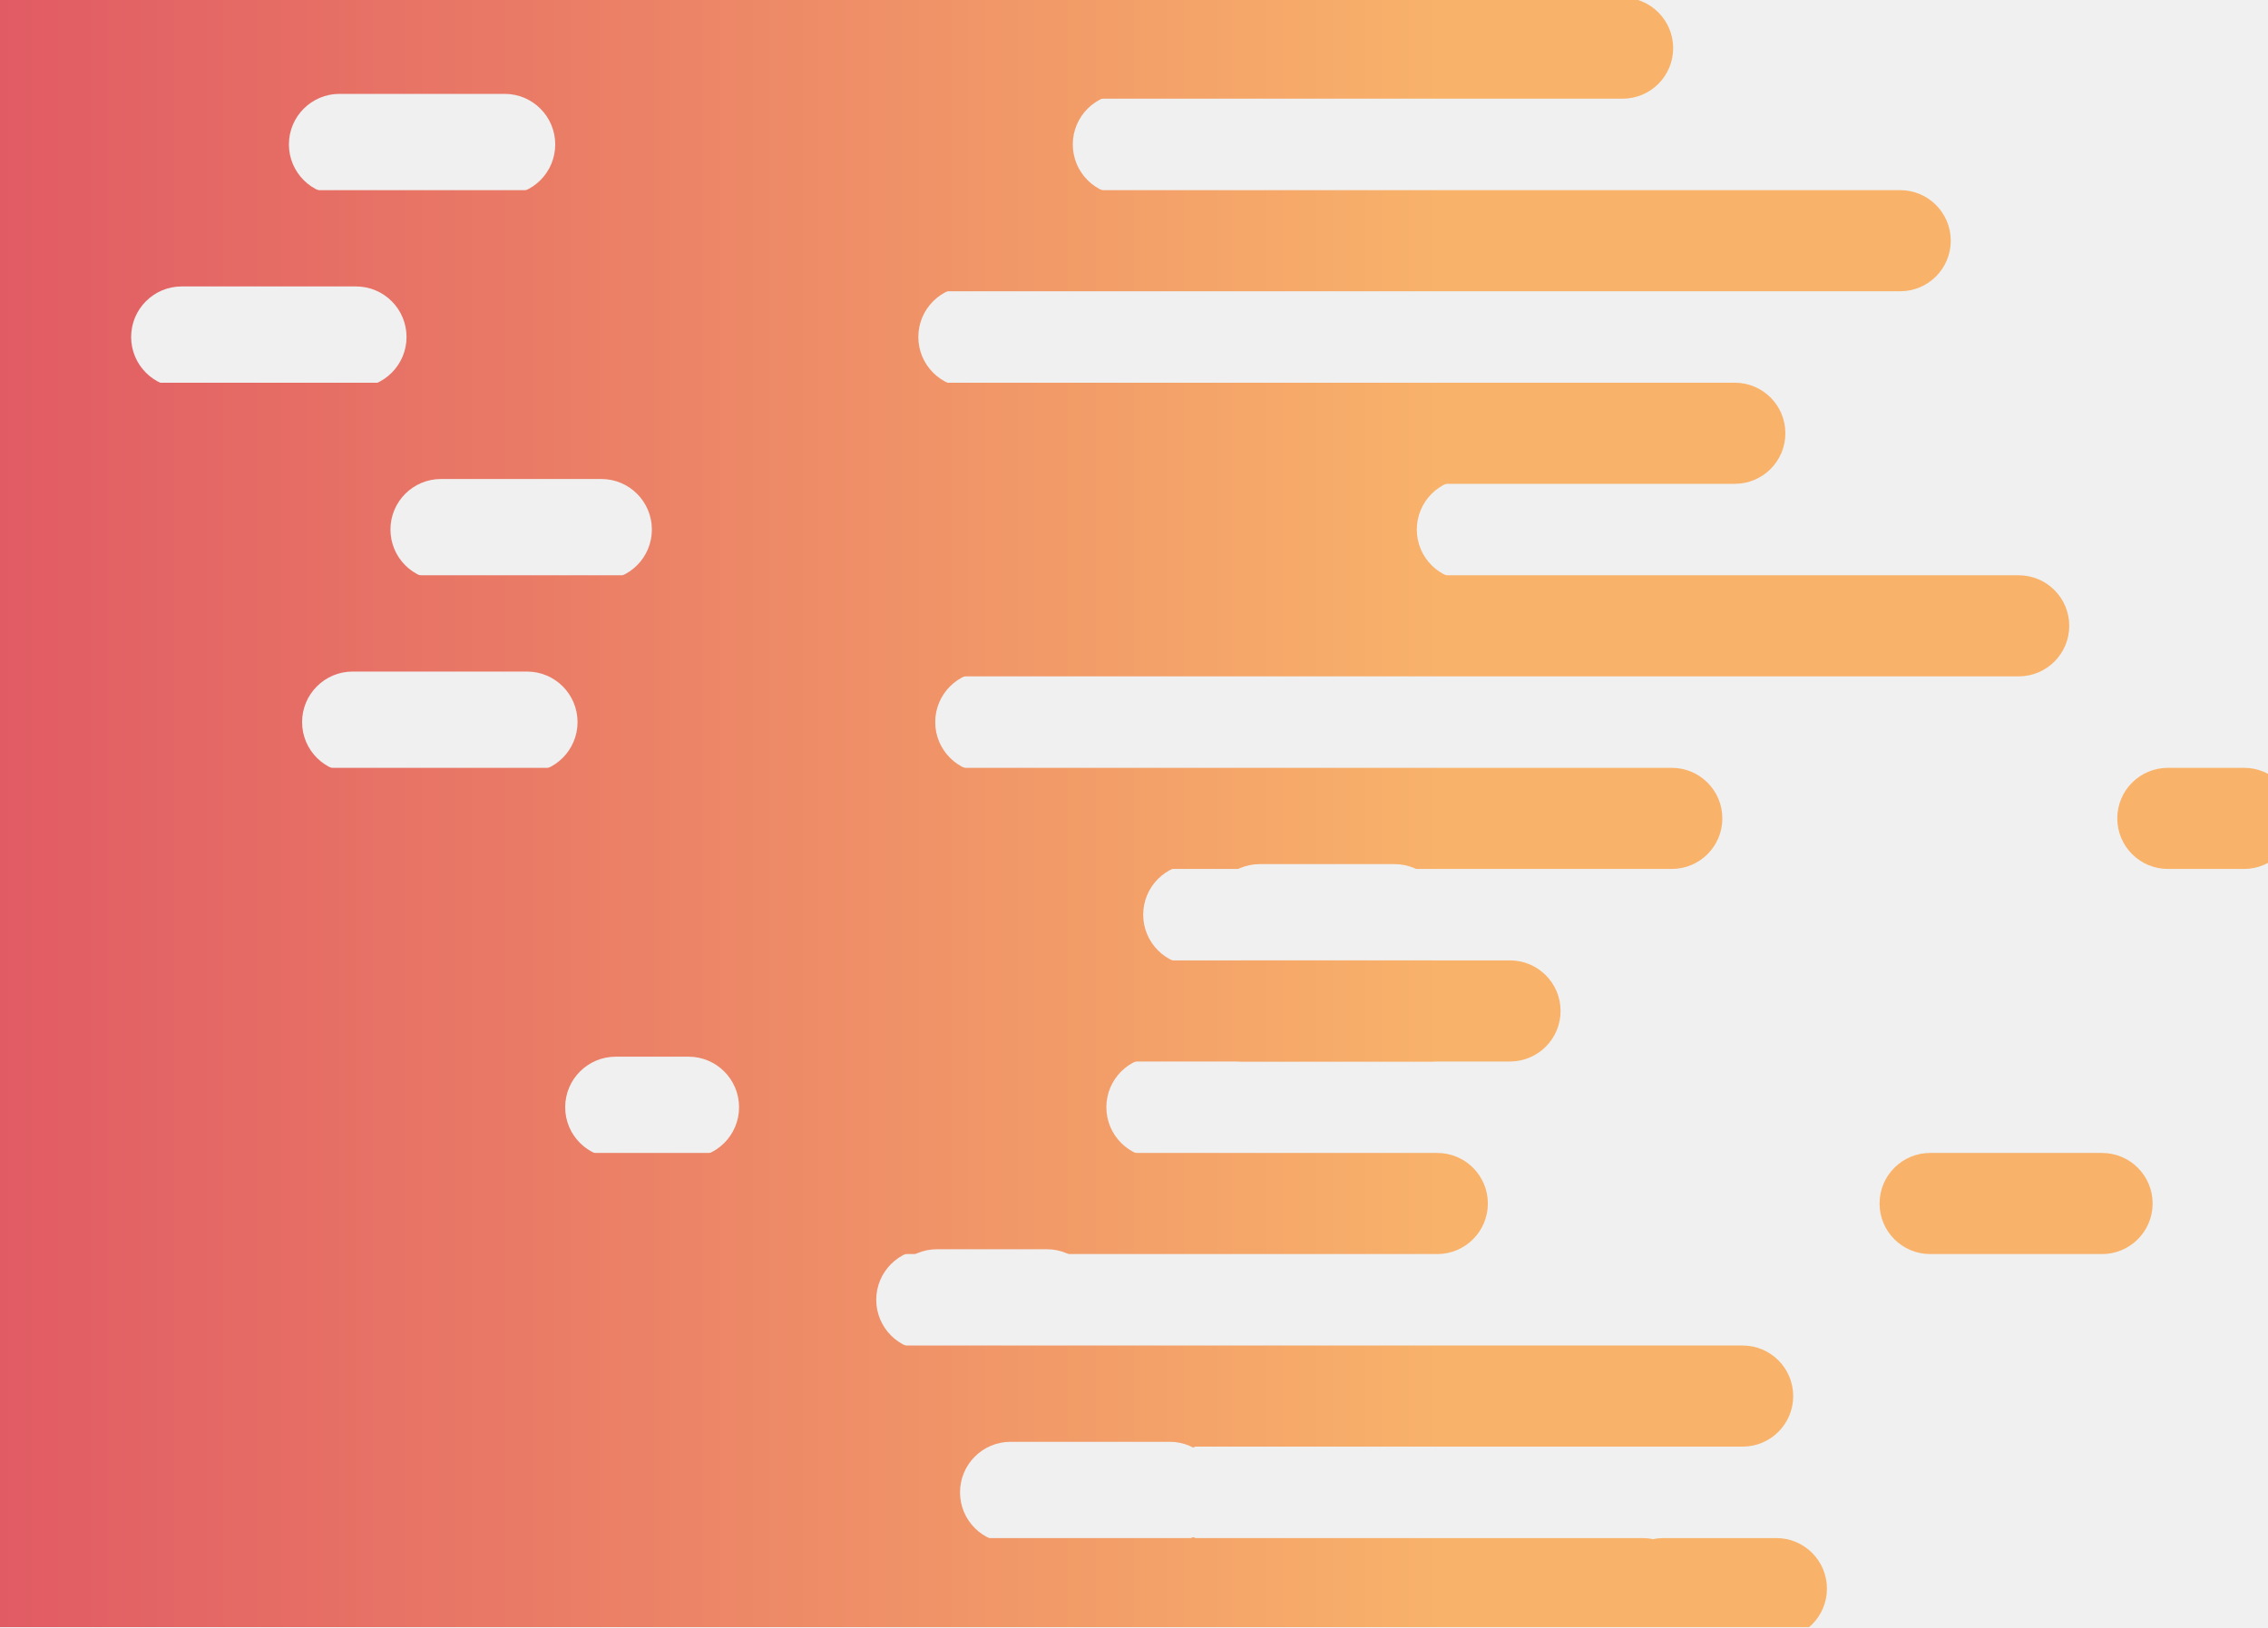
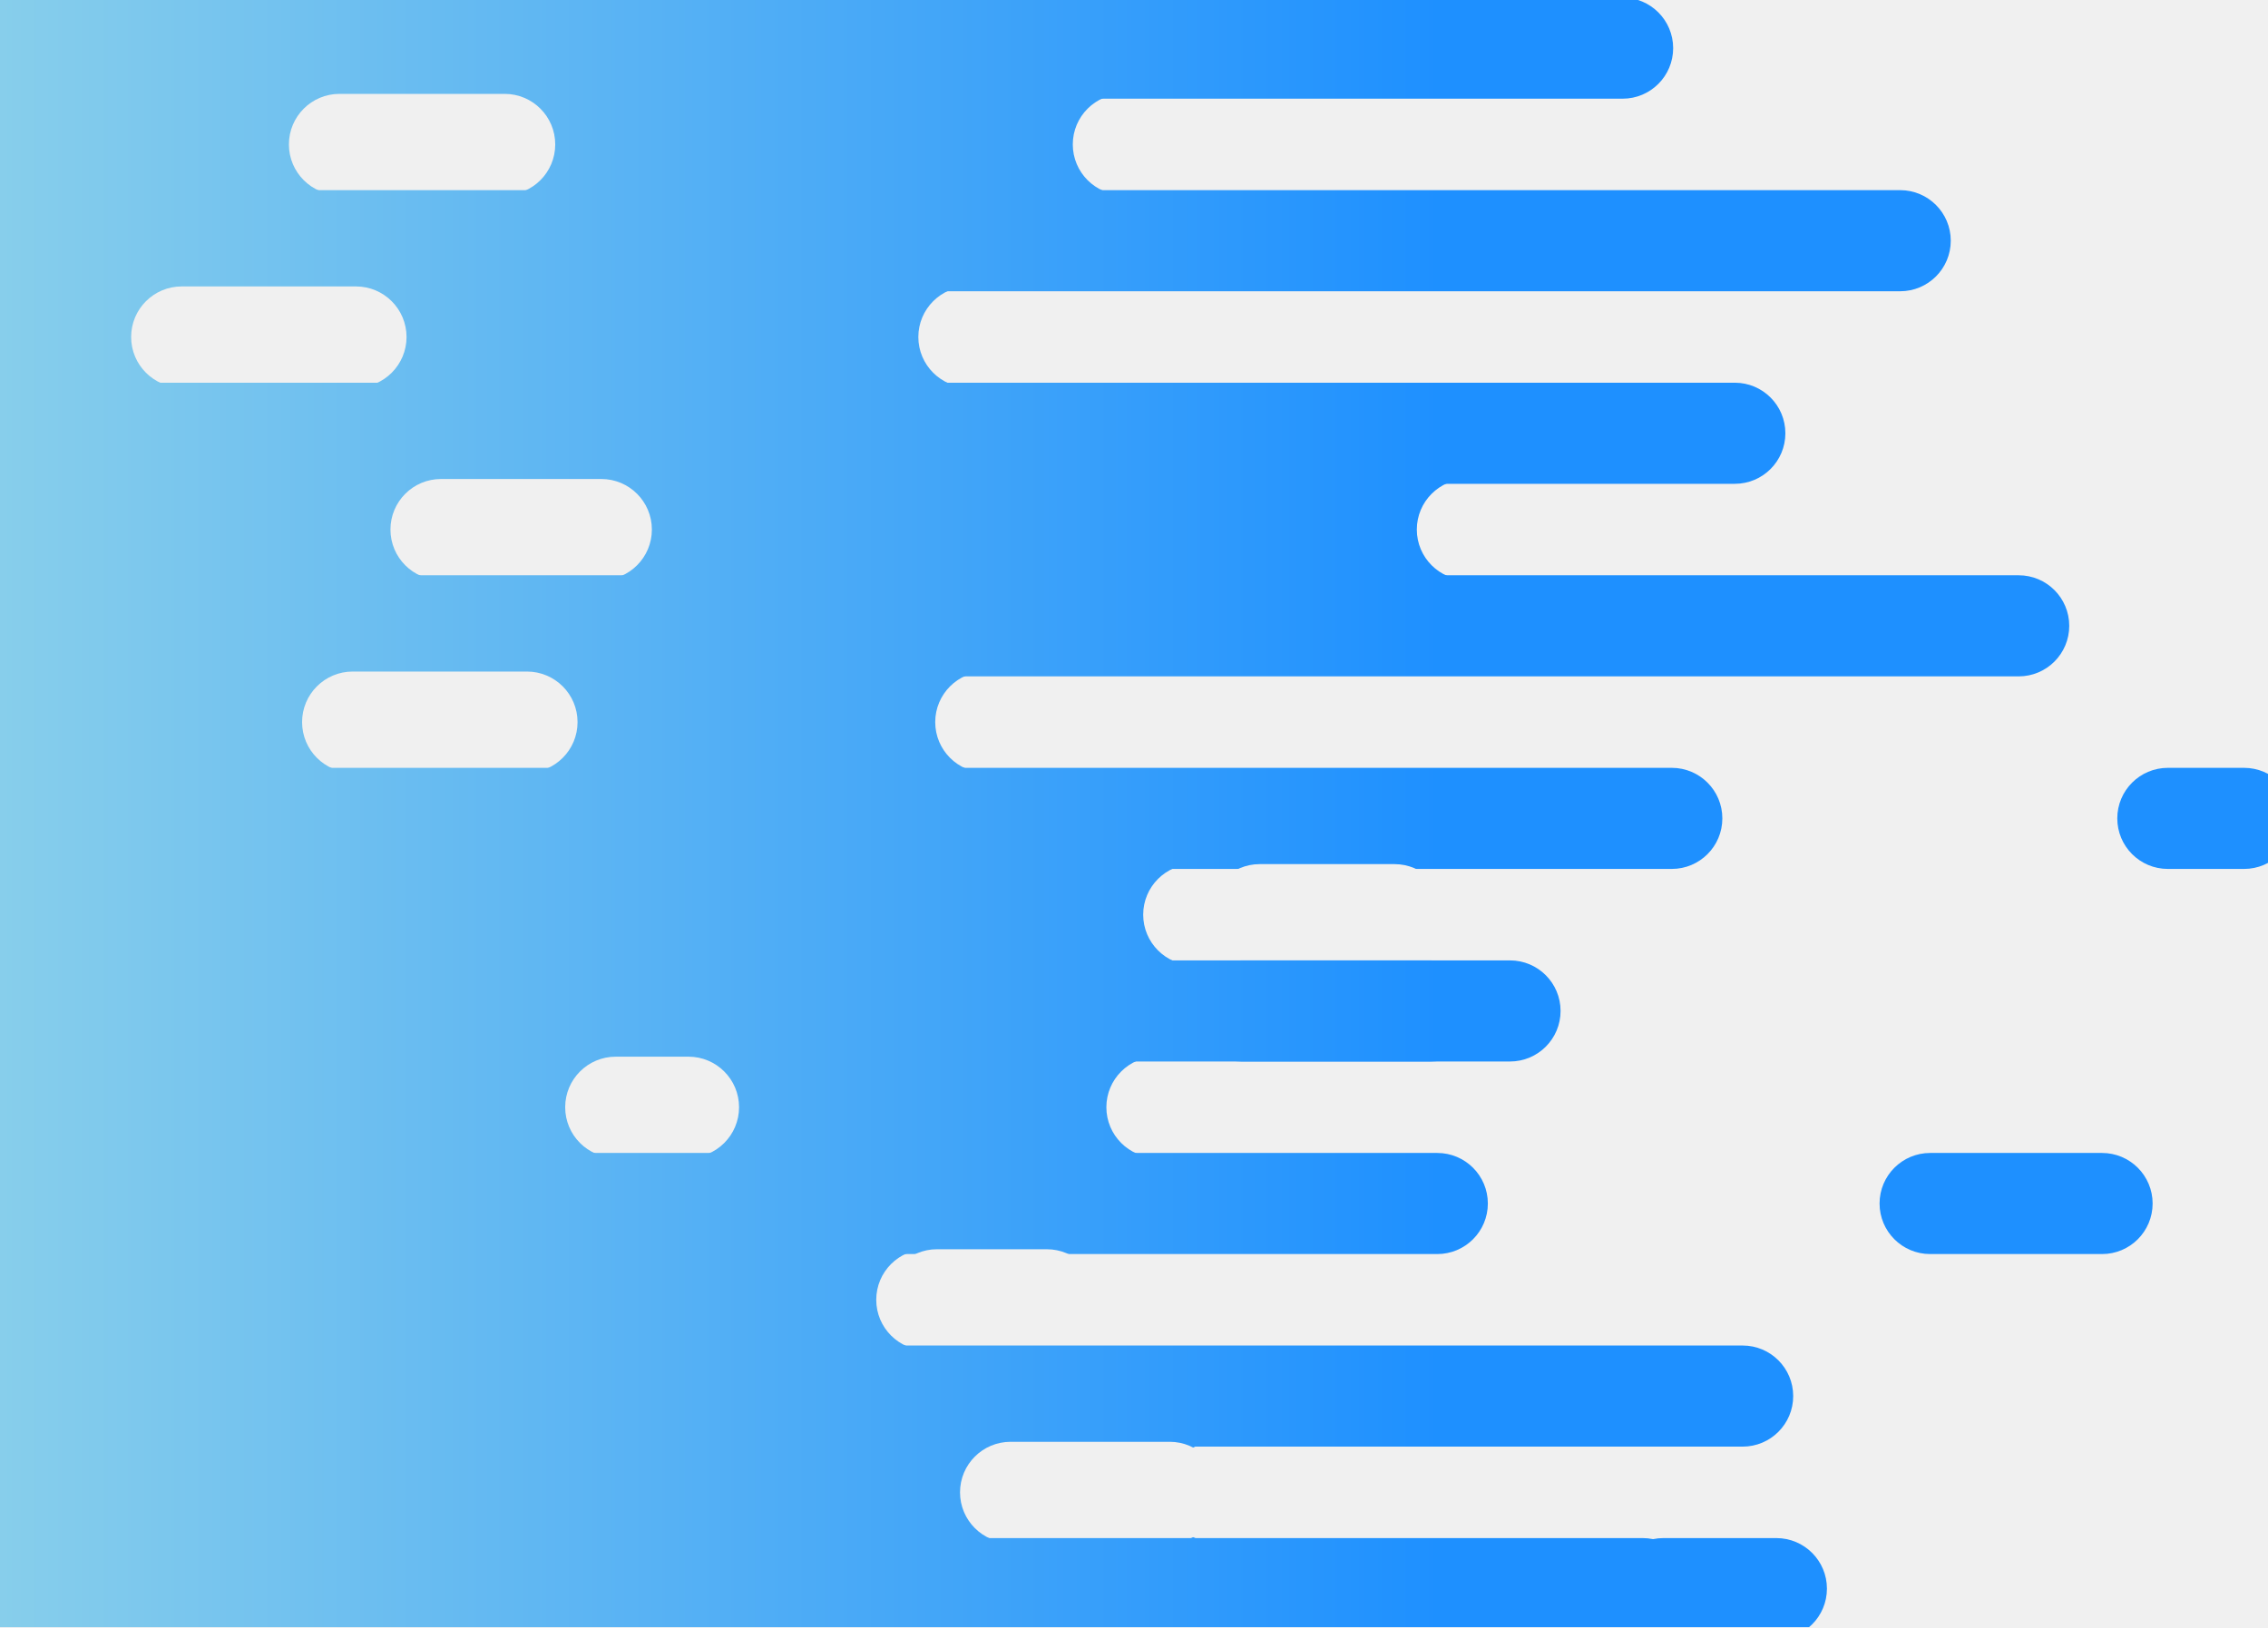
- <svg xmlns="http://www.w3.org/2000/svg" style="margin: auto; background: rgb(255, 250, 170); display: block; z-index: 1; position: relative; shape-rendering: auto;" width="471" height="338" preserveAspectRatio="xMidYMid" viewBox="0 0 471 338">
+ <svg xmlns="http://www.w3.org/2000/svg" style="margin: auto; background: skyblue; display: block; z-index: 1; position: relative; shape-rendering: auto;" width="471" height="338" preserveAspectRatio="xMidYMid" viewBox="0 0 471 338">
  <g transform="">
    <defs>
      <linearGradient id="ldbk-photon-5l5dc2jlf2b-lg" x1="0" x2="299.05" y1="0" y2="0" gradientUnits="userSpaceOnUse">
-         <stop stop-color="#e15b64" offset="0" />
-         <stop stop-color="#f8b26a" offset="1" />
+         <stop stop-color="skyblue" offset="0" />
+         <stop stop-color="dodgerblue" offset="1" />
      </linearGradient>
      <mask id="ldbk-photon-5l5dc2jlf2b-mask">
        <g>
          <path d="M-300 -0.5 L303.299 -0.5 A10 10 0 0 1 303.299 20.5 L-300 20.5" fill="#fff" transform="translate(33.6693 0)">
            <animateTransform attributeName="transform" type="translate" dur="3.333s" repeatCount="indefinite" keyTimes="0;0.5;1" calcMode="spline" keySplines="0.5 0 0.5 1;0.5 0 0.5 1" values="20;52.494;20" begin="0s" />
          </path>
          <path d="M270.528 -0.5 L283.299 -0.5 A10 10 0 0 1 283.299 20.5 L270.528 20.5 A10 10 0 0 1 270.528 -0.5" fill="#fff" transform="translate(253.333 0)">
            <animateTransform attributeName="transform" type="translate" dur="5s" repeatCount="indefinite" keyTimes="0;1" values="0;493.526" begin="0s" />
            <animate attributeName="opacity" dur="5s" repeatCount="indefinite" keyTimes="0;0.3;1" values="1;1;0" begin="0s" />
          </path>
          <path d="M-300 19.5 L288.544 19.5 A10 10 0 0 0 288.544 40.5 L-300 40.5" fill="#fff" transform="translate(-55.2559 0)">
            <animateTransform attributeName="transform" type="translate" dur="3.333s" repeatCount="indefinite" keyTimes="0;0.5;1" calcMode="spline" keySplines="0.5 0 0.5 1;0.5 0 0.5 1" values="20;-89.145;20" begin="-1.765s" />
          </path>
          <path d="M-54.308 19.5 L-20 19.5 A10 10 0 0 1 -20 40.5 L-54.308 40.5 A10 10 0 0 1 -54.308 19.5" fill="#000" transform="translate(124.806 0)">
            <animateTransform attributeName="transform" type="translate" dur="10s" repeatCount="indefinite" keyTimes="0;1" values="0;288.152" begin="-1.765s" />
            <animate attributeName="opacity" dur="10s" repeatCount="indefinite" keyTimes="0;0.3;1" values="1;1;0" begin="-1.765s" />
          </path>
          <path d="M-300 39.5 L331.08 39.5 A10 10 0 0 1 331.08 60.5 L-300 60.5" fill="#fff" transform="translate(63.5389 0)">
            <animateTransform attributeName="transform" type="translate" dur="10s" repeatCount="indefinite" keyTimes="0;0.5;1" calcMode="spline" keySplines="0.5 0 0.5 1;0.5 0 0.5 1" values="20;67.271;20" begin="-3.529s" />
          </path>
          <path d="M283.733 39.5 L311.08 39.5 A10 10 0 0 1 311.08 60.5 L283.733 60.5 A10 10 0 0 1 283.733 39.5" fill="#fff" transform="translate(457.575 0)">
            <animateTransform attributeName="transform" type="translate" dur="3.333s" repeatCount="indefinite" keyTimes="0;1" values="0;552.098" begin="-3.529s" />
            <animate attributeName="opacity" dur="3.333s" repeatCount="indefinite" keyTimes="0;0.3;1" values="1;1;0" begin="-3.529s" />
          </path>
          <path d="M-300 59.5 L296.693 59.5 A10 10 0 0 0 296.693 80.5 L-300 80.5" fill="#fff" transform="translate(-95.4797 0)">
            <animateTransform attributeName="transform" type="translate" dur="5s" repeatCount="indefinite" keyTimes="0;0.5;1" calcMode="spline" keySplines="0.5 0 0.5 1;0.5 0 0.5 1" values="20;-99.268;20" begin="-5.294s" />
          </path>
          <path d="M-56.194 59.5 L-20 59.5 A10 10 0 0 1 -20 80.5 L-56.194 80.5 A10 10 0 0 1 -56.194 59.5" fill="#000" transform="translate(93.9268 0)">
            <animateTransform attributeName="transform" type="translate" dur="3.333s" repeatCount="indefinite" keyTimes="0;1" values="0;262.216" begin="-5.294s" />
            <animate attributeName="opacity" dur="3.333s" repeatCount="indefinite" keyTimes="0;0.3;1" values="1;1;0" begin="-5.294s" />
          </path>
          <path d="M-300 79.5 L338.442 79.5 A10 10 0 0 1 338.442 100.5 L-300 100.5" fill="#fff" transform="translate(21.8295 0)">
            <animateTransform attributeName="transform" type="translate" dur="5s" repeatCount="indefinite" keyTimes="0;0.5;1" calcMode="spline" keySplines="0.5 0 0.5 1;0.5 0 0.5 1" values="20;73.102;20" begin="-7.059s" />
          </path>
          <path d="M300.376 79.5 L318.442 79.5 A10 10 0 0 1 318.442 100.5 L300.376 100.5 A10 10 0 0 1 300.376 79.5" fill="#fff" transform="translate(532.596 0)">
            <animateTransform attributeName="transform" type="translate" dur="5s" repeatCount="indefinite" keyTimes="0;1" values="0;575.731" begin="-7.059s" />
            <animate attributeName="opacity" dur="5s" repeatCount="indefinite" keyTimes="0;0.3;1" values="1;1;0" begin="-7.059s" />
          </path>
          <path d="M-300 99.5 L295.618 99.5 A10 10 0 0 0 295.618 120.5 L-300 120.5" fill="#fff" transform="translate(9.11549 0)">
            <animateTransform attributeName="transform" type="translate" dur="10s" repeatCount="indefinite" keyTimes="0;0.5;1" calcMode="spline" keySplines="0.5 0 0.5 1;0.5 0 0.5 1" values="20;-60.875;20" begin="-8.824s" />
          </path>
          <path d="M-53.29 99.5 L-20 99.5 A10 10 0 0 1 -20 120.5 L-53.29 120.5 A10 10 0 0 1 -53.29 99.5" fill="#000" transform="translate(144.876 0)">
            <animateTransform attributeName="transform" type="translate" dur="3.333s" repeatCount="indefinite" keyTimes="0;1" values="0;347.402" begin="-8.824s" />
            <animate attributeName="opacity" dur="3.333s" repeatCount="indefinite" keyTimes="0;0.3;1" values="1;1;0" begin="-8.824s" />
          </path>
          <path d="M-300 119.5 L360.564 119.5 A10 10 0 0 1 360.564 140.5 L-300 140.5" fill="#fff" transform="translate(58.6601 0)">
            <animateTransform attributeName="transform" type="translate" dur="10s" repeatCount="indefinite" keyTimes="0;0.5;1" calcMode="spline" keySplines="0.5 0 0.5 1;0.5 0 0.5 1" values="20;72.042;20" begin="-10.588s" />
          </path>
          <path d="M326.967 119.5 L340.564 119.5 A10 10 0 0 1 340.564 140.5 L326.967 140.5 A10 10 0 0 1 326.967 119.5" fill="#fff" transform="translate(567.709 0)">
            <animateTransform attributeName="transform" type="translate" dur="3.333s" repeatCount="indefinite" keyTimes="0;1" values="0;599.836" begin="-10.588s" />
            <animate attributeName="opacity" dur="3.333s" repeatCount="indefinite" keyTimes="0;0.3;1" values="1;1;0" begin="-10.588s" />
          </path>
          <path d="M-300 139.5 L289.807 139.5 A10 10 0 0 0 289.807 160.5 L-300 160.5" fill="#fff" transform="translate(-85.0874 0)">
            <animateTransform attributeName="transform" type="translate" dur="10s" repeatCount="indefinite" keyTimes="0;0.5;1" calcMode="spline" keySplines="0.5 0 0.5 1;0.5 0 0.5 1" values="20;-85.124;20" begin="-12.353s" />
          </path>
          <path d="M-56.206 139.5 L-20 139.5 A10 10 0 0 1 -20 160.5 L-56.206 160.5 A10 10 0 0 1 -56.206 139.5" fill="#000" transform="translate(129.441 0)">
            <animateTransform attributeName="transform" type="translate" dur="10s" repeatCount="indefinite" keyTimes="0;1" values="0;263.118" begin="-12.353s" />
            <animate attributeName="opacity" dur="10s" repeatCount="indefinite" keyTimes="0;0.3;1" values="1;1;0" begin="-12.353s" />
          </path>
          <path d="M-300 159.5 L327.172 159.5 A10 10 0 0 1 327.172 180.5 L-300 180.5" fill="#fff" transform="translate(20.0102 0)">
            <animateTransform attributeName="transform" type="translate" dur="3.333s" repeatCount="indefinite" keyTimes="0;0.5;1" calcMode="spline" keySplines="0.5 0 0.5 1;0.5 0 0.5 1" values="20;88.539;20" begin="-14.118s" />
          </path>
          <path d="M291.345 159.5 L307.172 159.5 A10 10 0 0 1 307.172 180.5 L291.345 180.5 A10 10 0 0 1 291.345 159.5" fill="#fff" transform="translate(158.857 0)">
            <animateTransform attributeName="transform" type="translate" dur="5s" repeatCount="indefinite" keyTimes="0;1" values="0;471.608" begin="-14.118s" />
            <animate attributeName="opacity" dur="5s" repeatCount="indefinite" keyTimes="0;0.3;1" values="1;1;0" begin="-14.118s" />
          </path>
          <path d="M-300 179.5 L246.619 179.5 A10 10 0 0 0 246.619 200.5 L-300 200.5" fill="#fff" transform="translate(1.29096 0)">
            <animateTransform attributeName="transform" type="translate" dur="10s" repeatCount="indefinite" keyTimes="0;0.5;1" calcMode="spline" keySplines="0.5 0 0.5 1;0.5 0 0.5 1" values="20;-88.304;20" begin="-15.882s" />
          </path>
          <path d="M-47.991 179.5 L-20 179.5 A10 10 0 0 1 -20 200.5 L-47.991 200.5 A10 10 0 0 1 -47.991 179.5" fill="#000" transform="translate(309.599 0)">
            <animateTransform attributeName="transform" type="translate" dur="5s" repeatCount="indefinite" keyTimes="0;1" values="0;448.835" begin="-15.882s" />
            <animate attributeName="opacity" dur="5s" repeatCount="indefinite" keyTimes="0;0.3;1" values="1;1;0" begin="-15.882s" />
          </path>
          <path d="M-300 199.5 L292.244 199.5 A10 10 0 0 1 292.244 220.5 L-300 220.5" fill="#fff" transform="translate(21.3424 0)">
            <animateTransform attributeName="transform" type="translate" dur="3.333s" repeatCount="indefinite" keyTimes="0;0.5;1" calcMode="spline" keySplines="0.5 0 0.5 1;0.5 0 0.5 1" values="20;75.733;20" begin="-17.647s" />
          </path>
          <path d="M232.931 199.5 L272.244 199.5 A10 10 0 0 1 272.244 220.5 L232.931 220.5 A10 10 0 0 1 232.931 199.5" fill="#fff" transform="translate(24.8974 0)">
            <animateTransform attributeName="transform" type="translate" dur="5s" repeatCount="indefinite" keyTimes="0;1" values="0;582.742" begin="-17.647s" />
            <animate attributeName="opacity" dur="5s" repeatCount="indefinite" keyTimes="0;0.3;1" values="1;1;0" begin="-17.647s" />
          </path>
          <path d="M-300 219.5 L252.583 219.5 A10 10 0 0 0 252.583 240.5 L-300 240.5" fill="#fff" transform="translate(-12.321 0)">
            <animateTransform attributeName="transform" type="translate" dur="10s" repeatCount="indefinite" keyTimes="0;0.5;1" calcMode="spline" keySplines="0.5 0 0.5 1;0.5 0 0.5 1" values="20;-87.472;20" begin="-19.412s" />
          </path>
          <path d="M-35.109 219.5 L-20 219.5 A10 10 0 0 1 -20 240.5 L-35.109 240.5 A10 10 0 0 1 -35.109 219.5" fill="#000" transform="translate(162.982 0)">
            <animateTransform attributeName="transform" type="translate" dur="5s" repeatCount="indefinite" keyTimes="0;1" values="0;411.917" begin="-19.412s" />
            <animate attributeName="opacity" dur="5s" repeatCount="indefinite" keyTimes="0;0.3;1" values="1;1;0" begin="-19.412s" />
          </path>
          <path d="M-300 239.5 L273.421 239.5 A10 10 0 0 1 273.421 260.5 L-300 260.5" fill="#fff" transform="translate(25.0635 0)">
            <animateTransform attributeName="transform" type="translate" dur="3.333s" repeatCount="indefinite" keyTimes="0;0.5;1" calcMode="spline" keySplines="0.5 0 0.5 1;0.5 0 0.5 1" values="20;69.663;20" begin="-21.176s" />
          </path>
          <path d="M217.716 239.5 L253.421 239.5 A10 10 0 0 1 253.421 260.5 L217.716 260.5 A10 10 0 0 1 217.716 239.5" fill="#fff" transform="translate(183.118 0)">
            <animateTransform attributeName="transform" type="translate" dur="10s" repeatCount="indefinite" keyTimes="0;1" values="0;489.223" begin="-21.176s" />
            <animate attributeName="opacity" dur="10s" repeatCount="indefinite" keyTimes="0;0.3;1" values="1;1;0" begin="-21.176s" />
          </path>
          <path d="M-300 259.5 L273.773 259.5 A10 10 0 0 0 273.773 280.5 L-300 280.5" fill="#fff" transform="translate(-81.3017 0)">
            <animateTransform attributeName="transform" type="translate" dur="10s" repeatCount="indefinite" keyTimes="0;0.5;1" calcMode="spline" keySplines="0.5 0 0.5 1;0.5 0 0.5 1" values="20;-82.855;20" begin="-22.941s" />
          </path>
          <path d="M-42.817 259.5 L-20 259.5 A10 10 0 0 1 -20 280.5 L-42.817 280.5 A10 10 0 0 1 -42.817 259.5" fill="#000" transform="translate(237.397 0)">
            <animateTransform attributeName="transform" type="translate" dur="3.333s" repeatCount="indefinite" keyTimes="0;1" values="0;363.926" begin="-22.941s" />
            <animate attributeName="opacity" dur="3.333s" repeatCount="indefinite" keyTimes="0;0.3;1" values="1;1;0" begin="-22.941s" />
          </path>
          <path d="M-300 279.5 L308.984 279.5 A10 10 0 0 1 308.984 300.5 L-300 300.5" fill="#fff" transform="translate(52.9139 0)">
            <animateTransform attributeName="transform" type="translate" dur="5s" repeatCount="indefinite" keyTimes="0;0.5;1" calcMode="spline" keySplines="0.5 0 0.5 1;0.5 0 0.5 1" values="20;53.306;20" begin="-24.706s" />
          </path>
          <path d="M254.587 279.5 L288.984 279.5 A10 10 0 0 1 288.984 300.5 L254.587 300.5 A10 10 0 0 1 254.587 279.5" fill="#fff" transform="translate(297.256 0)">
            <animateTransform attributeName="transform" type="translate" dur="10s" repeatCount="indefinite" keyTimes="0;1" values="0;408.743" begin="-24.706s" />
            <animate attributeName="opacity" dur="10s" repeatCount="indefinite" keyTimes="0;0.3;1" values="1;1;0" begin="-24.706s" />
          </path>
          <path d="M-300 299.5 L237.269 299.5 A10 10 0 0 0 237.269 320.5 L-300 320.5" fill="#fff" transform="translate(15.3947 0)">
            <animateTransform attributeName="transform" type="translate" dur="10s" repeatCount="indefinite" keyTimes="0;0.5;1" calcMode="spline" keySplines="0.5 0 0.5 1;0.5 0 0.5 1" values="20;-57.596;20" begin="-26.471s" />
          </path>
          <path d="M-53.055 299.5 L-20 299.5 A10 10 0 0 1 -20 320.5 L-53.055 320.5 A10 10 0 0 1 -53.055 299.5" fill="#000" transform="translate(262.924 0)">
            <animateTransform attributeName="transform" type="translate" dur="3.333s" repeatCount="indefinite" keyTimes="0;1" values="0;369.719" begin="-26.471s" />
            <animate attributeName="opacity" dur="3.333s" repeatCount="indefinite" keyTimes="0;0.3;1" values="1;1;0" begin="-26.471s" />
          </path>
          <path d="M-300 319.5 L307.08 319.5 A10 10 0 0 1 307.08 340.5 L-300 340.5" fill="#fff" transform="translate(34.0679 0)">
            <animateTransform attributeName="transform" type="translate" dur="5s" repeatCount="indefinite" keyTimes="0;0.5;1" calcMode="spline" keySplines="0.5 0 0.5 1;0.5 0 0.5 1" values="20;95.449;20" begin="-28.235s" />
          </path>
          <path d="M263.616 319.5 L287.08 319.5 A10 10 0 0 1 287.08 340.5 L263.616 340.5 A10 10 0 0 1 263.616 319.5" fill="#fff" transform="translate(81.8226 0)">
            <animateTransform attributeName="transform" type="translate" dur="5s" repeatCount="indefinite" keyTimes="0;1" values="0;510.206" begin="-28.235s" />
            <animate attributeName="opacity" dur="5s" repeatCount="indefinite" keyTimes="0;0.3;1" values="1;1;0" begin="-28.235s" />
          </path>
        </g>
      </mask>
    </defs>
    <rect x="0" y="0" width="471" height="338" fill="url(#ldbk-photon-5l5dc2jlf2b-lg)" mask="url(#ldbk-photon-5l5dc2jlf2b-mask)" />
  </g>
</svg>
